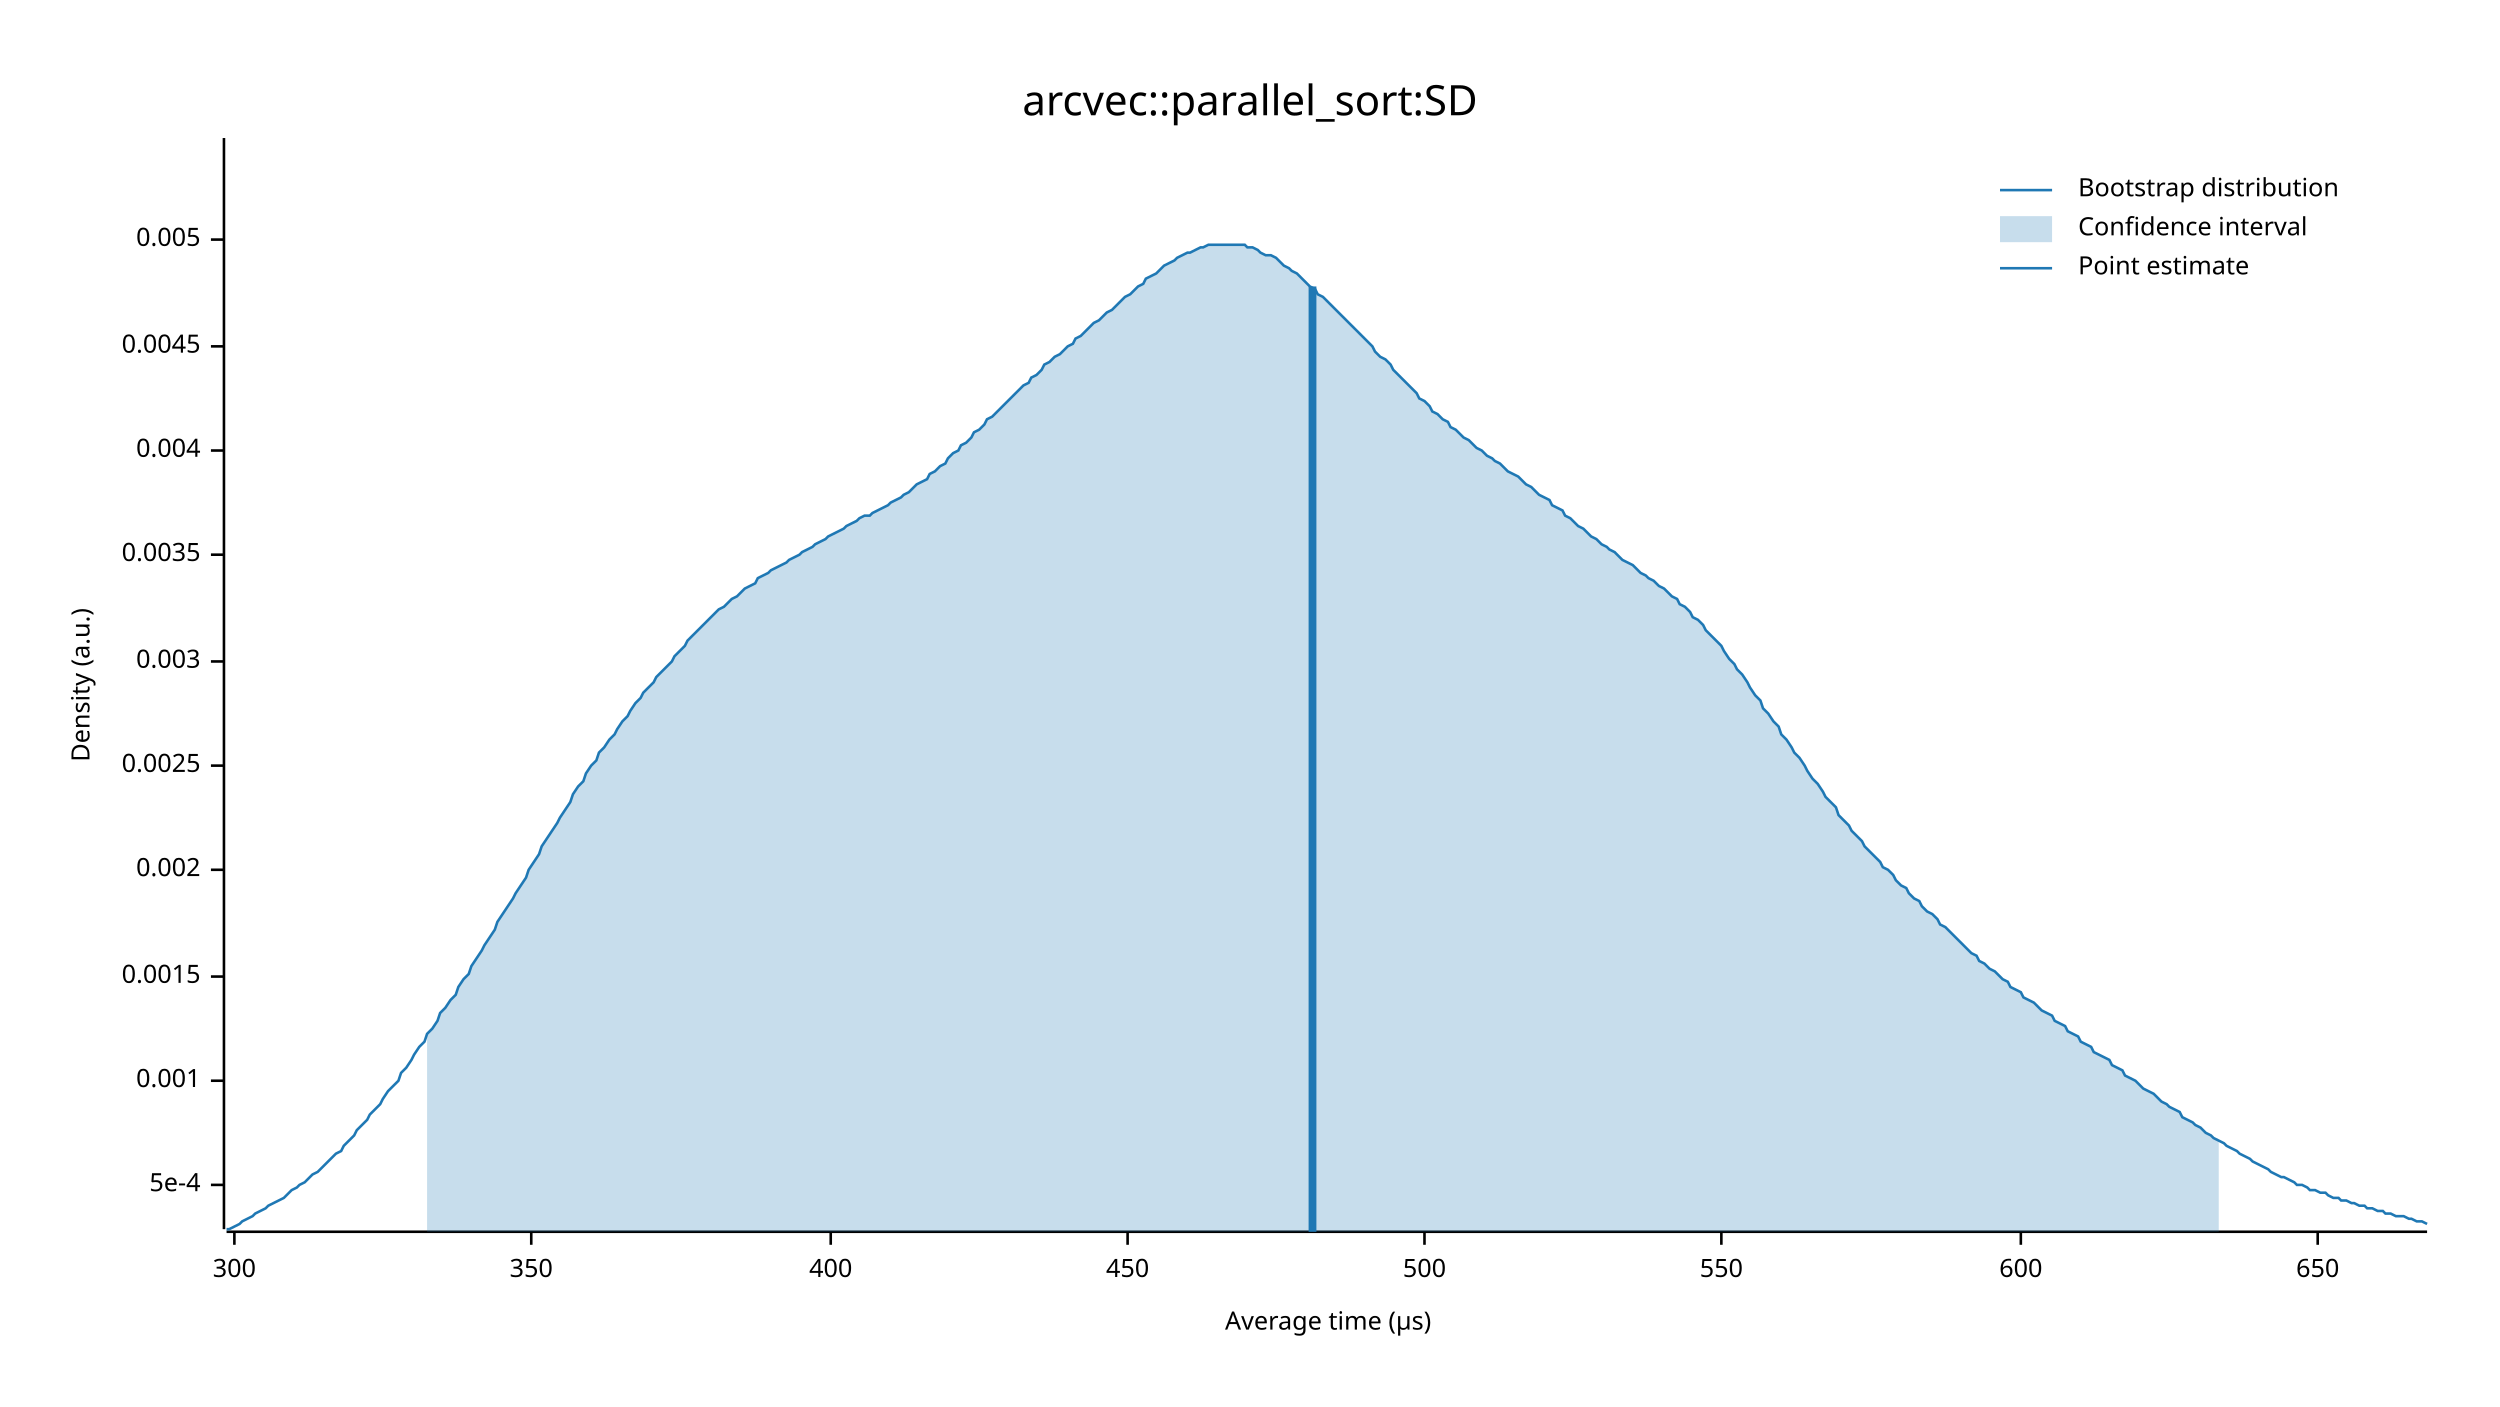
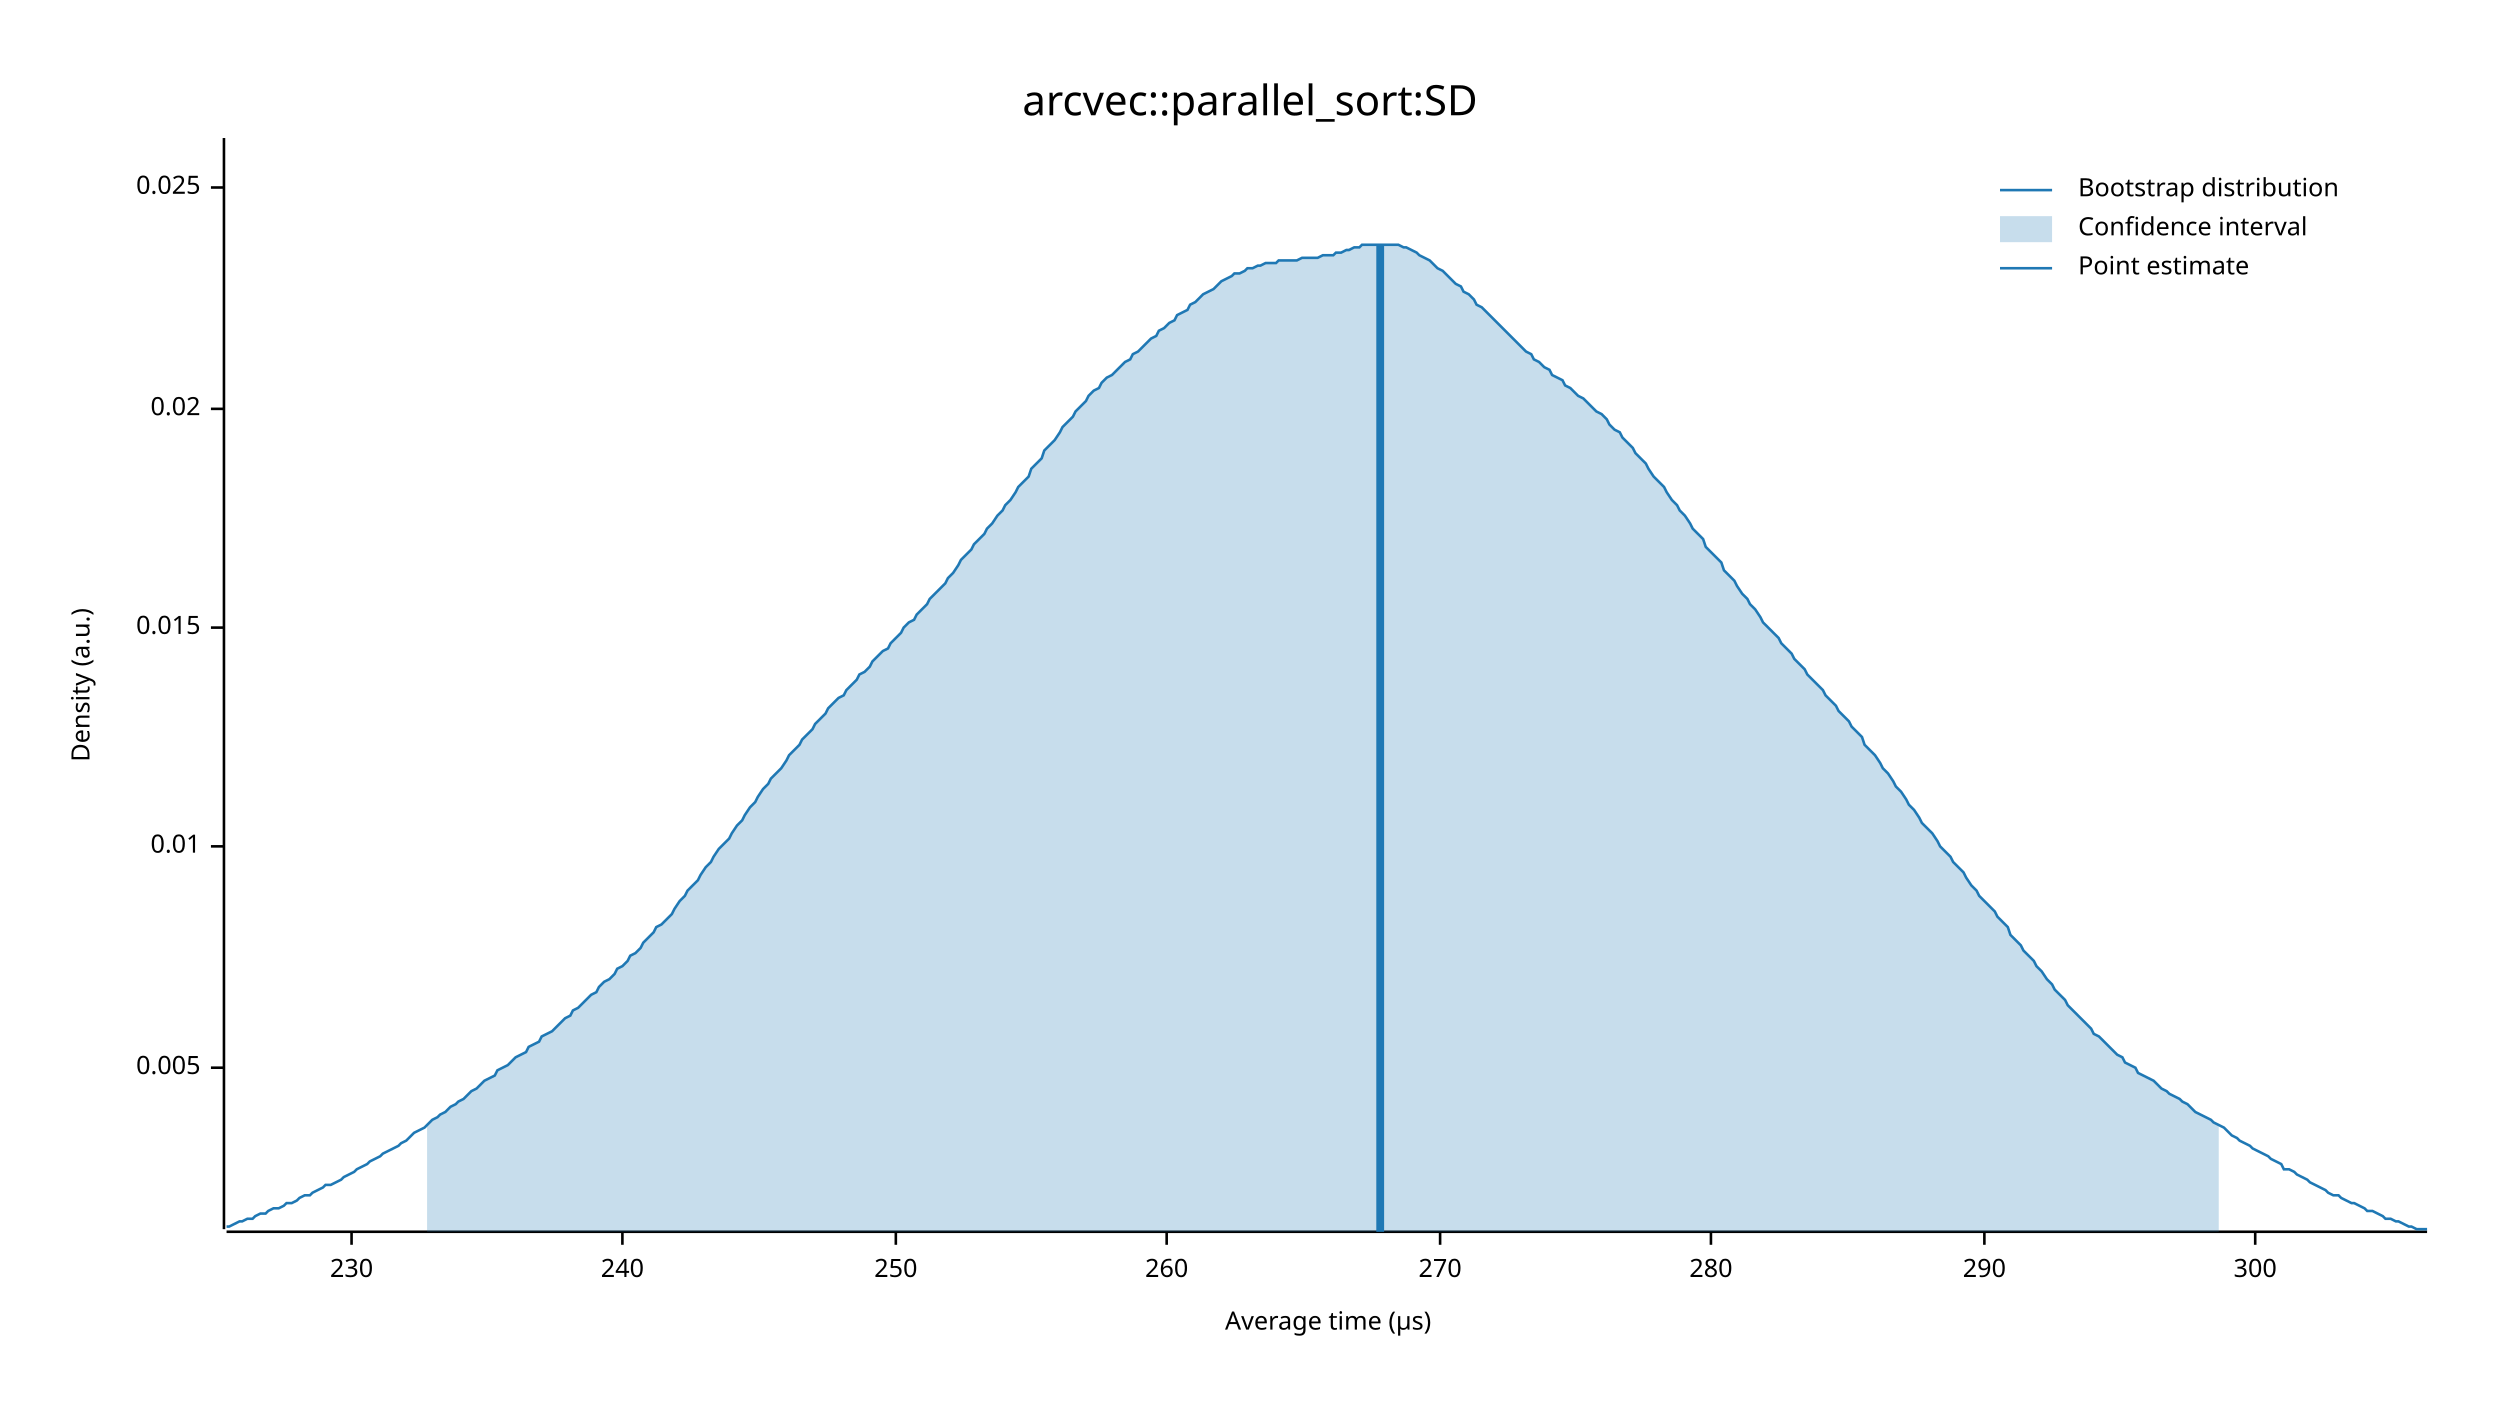
<svg xmlns="http://www.w3.org/2000/svg" width="960" height="540" viewBox="0 0 960 540">
  <text x="480" y="32" dy="0.76em" text-anchor="middle" font-family="sans-serif" font-size="16.129" opacity="1" fill="#000000">
arcvec::parallel_sort:SD
</text>
  <text x="27" y="263" dy="0.76em" text-anchor="middle" font-family="sans-serif" font-size="9.677" opacity="1" fill="#000000" transform="rotate(270, 27, 263)">
Density (a.u.)
</text>
  <text x="510" y="513" dy="-0.5ex" text-anchor="middle" font-family="sans-serif" font-size="9.677" opacity="1" fill="#000000">
Average time (µs)
</text>
  <polyline fill="none" opacity="1" stroke="#000000" stroke-width="1" points="86,53 86,472 " />
-   <text x="77" y="455" dy="0.5ex" text-anchor="end" font-family="sans-serif" font-size="9.677" opacity="1" fill="#000000">
- 5e-4
- </text>
-   <polyline fill="none" opacity="1" stroke="#000000" stroke-width="1" points="81,455 86,455 " />
-   <text x="77" y="415" dy="0.5ex" text-anchor="end" font-family="sans-serif" font-size="9.677" opacity="1" fill="#000000">
- 0.001
- </text>
-   <polyline fill="none" opacity="1" stroke="#000000" stroke-width="1" points="81,415 86,415 " />
-   <text x="77" y="375" dy="0.5ex" text-anchor="end" font-family="sans-serif" font-size="9.677" opacity="1" fill="#000000">
- 0.0015
- </text>
-   <polyline fill="none" opacity="1" stroke="#000000" stroke-width="1" points="81,375 86,375 " />
-   <text x="77" y="334" dy="0.5ex" text-anchor="end" font-family="sans-serif" font-size="9.677" opacity="1" fill="#000000">
- 0.002
- </text>
-   <polyline fill="none" opacity="1" stroke="#000000" stroke-width="1" points="81,334 86,334 " />
-   <text x="77" y="294" dy="0.5ex" text-anchor="end" font-family="sans-serif" font-size="9.677" opacity="1" fill="#000000">
- 0.0025
- </text>
-   <polyline fill="none" opacity="1" stroke="#000000" stroke-width="1" points="81,294 86,294 " />
-   <text x="77" y="254" dy="0.5ex" text-anchor="end" font-family="sans-serif" font-size="9.677" opacity="1" fill="#000000">
- 0.003
- </text>
-   <polyline fill="none" opacity="1" stroke="#000000" stroke-width="1" points="81,254 86,254 " />
-   <text x="77" y="213" dy="0.5ex" text-anchor="end" font-family="sans-serif" font-size="9.677" opacity="1" fill="#000000">
- 0.0035
- </text>
-   <polyline fill="none" opacity="1" stroke="#000000" stroke-width="1" points="81,213 86,213 " />
-   <text x="77" y="173" dy="0.5ex" text-anchor="end" font-family="sans-serif" font-size="9.677" opacity="1" fill="#000000">
- 0.004
- </text>
-   <polyline fill="none" opacity="1" stroke="#000000" stroke-width="1" points="81,173 86,173 " />
-   <text x="77" y="133" dy="0.5ex" text-anchor="end" font-family="sans-serif" font-size="9.677" opacity="1" fill="#000000">
- 0.0045
- </text>
-   <polyline fill="none" opacity="1" stroke="#000000" stroke-width="1" points="81,133 86,133 " />
-   <text x="77" y="92" dy="0.5ex" text-anchor="end" font-family="sans-serif" font-size="9.677" opacity="1" fill="#000000">
+   <text x="77" y="410" dy="0.5ex" text-anchor="end" font-family="sans-serif" font-size="9.677" opacity="1" fill="#000000">
0.005
</text>
-   <polyline fill="none" opacity="1" stroke="#000000" stroke-width="1" points="81,92 86,92 " />
+   <polyline fill="none" opacity="1" stroke="#000000" stroke-width="1" points="81,410 86,410 " />
+   <text x="77" y="325" dy="0.5ex" text-anchor="end" font-family="sans-serif" font-size="9.677" opacity="1" fill="#000000">
+ 0.01
+ </text>
+   <polyline fill="none" opacity="1" stroke="#000000" stroke-width="1" points="81,325 86,325 " />
+   <text x="77" y="241" dy="0.5ex" text-anchor="end" font-family="sans-serif" font-size="9.677" opacity="1" fill="#000000">
+ 0.015
+ </text>
+   <polyline fill="none" opacity="1" stroke="#000000" stroke-width="1" points="81,241 86,241 " />
+   <text x="77" y="157" dy="0.5ex" text-anchor="end" font-family="sans-serif" font-size="9.677" opacity="1" fill="#000000">
+ 0.02
+ </text>
+   <polyline fill="none" opacity="1" stroke="#000000" stroke-width="1" points="81,157 86,157 " />
+   <text x="77" y="72" dy="0.5ex" text-anchor="end" font-family="sans-serif" font-size="9.677" opacity="1" fill="#000000">
+ 0.025
+ </text>
+   <polyline fill="none" opacity="1" stroke="#000000" stroke-width="1" points="81,72 86,72 " />
  <polyline fill="none" opacity="1" stroke="#000000" stroke-width="1" points="87,473 932,473 " />
-   <text x="90" y="483" dy="0.76em" text-anchor="middle" font-family="sans-serif" font-size="9.677" opacity="1" fill="#000000">
+   <text x="135" y="483" dy="0.76em" text-anchor="middle" font-family="sans-serif" font-size="9.677" opacity="1" fill="#000000">
+ 230
+ </text>
+   <polyline fill="none" opacity="1" stroke="#000000" stroke-width="1" points="135,473 135,478 " />
+   <text x="239" y="483" dy="0.76em" text-anchor="middle" font-family="sans-serif" font-size="9.677" opacity="1" fill="#000000">
+ 240
+ </text>
+   <polyline fill="none" opacity="1" stroke="#000000" stroke-width="1" points="239,473 239,478 " />
+   <text x="344" y="483" dy="0.76em" text-anchor="middle" font-family="sans-serif" font-size="9.677" opacity="1" fill="#000000">
+ 250
+ </text>
+   <polyline fill="none" opacity="1" stroke="#000000" stroke-width="1" points="344,473 344,478 " />
+   <text x="448" y="483" dy="0.76em" text-anchor="middle" font-family="sans-serif" font-size="9.677" opacity="1" fill="#000000">
+ 260
+ </text>
+   <polyline fill="none" opacity="1" stroke="#000000" stroke-width="1" points="448,473 448,478 " />
+   <text x="553" y="483" dy="0.76em" text-anchor="middle" font-family="sans-serif" font-size="9.677" opacity="1" fill="#000000">
+ 270
+ </text>
+   <polyline fill="none" opacity="1" stroke="#000000" stroke-width="1" points="553,473 553,478 " />
+   <text x="657" y="483" dy="0.76em" text-anchor="middle" font-family="sans-serif" font-size="9.677" opacity="1" fill="#000000">
+ 280
+ </text>
+   <polyline fill="none" opacity="1" stroke="#000000" stroke-width="1" points="657,473 657,478 " />
+   <text x="762" y="483" dy="0.76em" text-anchor="middle" font-family="sans-serif" font-size="9.677" opacity="1" fill="#000000">
+ 290
+ </text>
+   <polyline fill="none" opacity="1" stroke="#000000" stroke-width="1" points="762,473 762,478 " />
+   <text x="866" y="483" dy="0.76em" text-anchor="middle" font-family="sans-serif" font-size="9.677" opacity="1" fill="#000000">
300
</text>
-   <polyline fill="none" opacity="1" stroke="#000000" stroke-width="1" points="90,473 90,478 " />
-   <text x="204" y="483" dy="0.76em" text-anchor="middle" font-family="sans-serif" font-size="9.677" opacity="1" fill="#000000">
- 350
- </text>
-   <polyline fill="none" opacity="1" stroke="#000000" stroke-width="1" points="204,473 204,478 " />
-   <text x="319" y="483" dy="0.76em" text-anchor="middle" font-family="sans-serif" font-size="9.677" opacity="1" fill="#000000">
- 400
- </text>
-   <polyline fill="none" opacity="1" stroke="#000000" stroke-width="1" points="319,473 319,478 " />
-   <text x="433" y="483" dy="0.76em" text-anchor="middle" font-family="sans-serif" font-size="9.677" opacity="1" fill="#000000">
- 450
- </text>
-   <polyline fill="none" opacity="1" stroke="#000000" stroke-width="1" points="433,473 433,478 " />
-   <text x="547" y="483" dy="0.76em" text-anchor="middle" font-family="sans-serif" font-size="9.677" opacity="1" fill="#000000">
- 500
- </text>
-   <polyline fill="none" opacity="1" stroke="#000000" stroke-width="1" points="547,473 547,478 " />
-   <text x="661" y="483" dy="0.76em" text-anchor="middle" font-family="sans-serif" font-size="9.677" opacity="1" fill="#000000">
- 550
- </text>
-   <polyline fill="none" opacity="1" stroke="#000000" stroke-width="1" points="661,473 661,478 " />
-   <text x="776" y="483" dy="0.76em" text-anchor="middle" font-family="sans-serif" font-size="9.677" opacity="1" fill="#000000">
- 600
- </text>
-   <polyline fill="none" opacity="1" stroke="#000000" stroke-width="1" points="776,473 776,478 " />
-   <text x="890" y="483" dy="0.76em" text-anchor="middle" font-family="sans-serif" font-size="9.677" opacity="1" fill="#000000">
- 650
- </text>
-   <polyline fill="none" opacity="1" stroke="#000000" stroke-width="1" points="890,473 890,478 " />
-   <polyline fill="none" opacity="1" stroke="#1F78B4" stroke-width="1" points="87,472 88,472 90,471 92,470 93,469 95,468 97,467 98,466 100,465 102,464 103,463 105,462 107,461 109,460 110,459 112,457 114,456 115,455 117,454 119,452 120,451 122,450 124,448 125,447 127,445 129,443 131,442 132,440 134,438 136,436 137,434 139,432 141,430 142,428 144,426 146,424 147,422 149,419 151,417 153,415 154,412 156,410 158,407 159,405 161,402 163,400 164,397 166,395 168,392 169,389 171,387 173,384 175,382 176,379 178,376 180,374 181,371 183,368 185,365 186,363 188,360 190,357 191,354 193,351 195,348 197,345 198,343 200,340 202,337 203,334 205,331 207,328 208,325 210,322 212,319 214,316 215,314 217,311 219,308 220,305 222,302 224,300 225,297 227,294 229,292 230,289 232,287 234,284 236,282 237,280 239,277 241,275 242,273 244,270 246,268 247,266 249,264 251,262 252,260 254,258 256,256 258,254 259,252 261,250 263,248 264,246 266,244 268,242 269,241 271,239 273,237 274,236 276,234 278,233 280,231 281,230 283,229 285,227 286,226 288,225 290,224 291,222 293,221 295,220 296,219 298,218 300,217 302,216 303,215 305,214 307,213 308,212 310,211 312,210 313,209 315,208 317,207 318,206 320,205 322,204 324,203 325,202 327,201 329,200 330,199 332,198 334,198 335,197 337,196 339,195 341,194 342,193 344,192 346,191 347,190 349,189 351,187 352,186 354,185 356,184 357,182 359,181 361,179 363,178 364,176 366,174 368,173 369,171 371,170 373,168 374,166 376,165 378,163 379,161 381,160 383,158 385,156 386,155 388,153 390,151 391,150 393,148 395,147 396,145 398,144 400,142 401,140 403,139 405,137 407,136 408,135 410,133 412,132 413,130 415,129 417,127 418,126 420,124 422,123 423,122 425,120 427,119 429,117 430,116 432,114 434,113 435,112 437,110 439,109 440,107 442,106 444,105 445,104 447,102 449,101 451,100 452,99 454,98 456,97 457,97 459,96 461,95 462,95 464,94 466,94 468,94 469,94 471,94 473,94 474,94 476,94 478,94 479,95 481,95 483,96 484,97 486,98 488,98 490,99 491,100 493,102 495,103 496,104 498,105 500,107 501,108 503,110 505,111 506,113 508,114 510,116 512,118 513,119 515,121 517,123 518,124 520,126 522,128 523,129 525,131 527,133 528,135 530,137 532,138 534,140 535,142 537,144 539,146 540,147 542,149 544,151 545,153 547,154 549,156 550,158 552,159 554,161 556,162 557,164 559,165 561,167 562,168 564,169 566,171 567,172 569,173 571,175 573,176 574,177 576,178 578,180 579,181 581,182 583,183 584,184 586,186 588,187 589,188 591,190 593,191 595,192 596,194 598,195 600,196 601,198 603,199 605,201 606,202 608,203 610,205 611,206 613,207 615,209 617,210 618,211 620,212 622,214 623,215 625,216 627,217 628,218 630,220 632,221 633,222 635,223 637,225 639,226 640,227 642,229 644,230 645,232 647,233 649,235 650,237 652,238 654,240 655,242 657,244 659,246 661,248 662,250 664,253 666,255 667,257 669,259 671,262 672,264 674,267 676,269 677,272 679,274 681,277 683,279 684,282 686,284 688,287 689,289 691,291 693,294 694,296 696,299 698,301 700,304 701,306 703,308 705,310 706,313 708,315 710,317 711,319 713,321 715,323 716,325 718,327 720,329 722,331 723,333 725,334 727,336 728,338 730,340 732,341 733,343 735,345 737,346 738,348 740,350 742,351 744,353 745,355 747,356 749,358 750,359 752,361 754,363 755,364 757,366 759,367 760,369 762,370 764,372 766,373 767,374 769,376 771,377 772,379 774,380 776,381 777,383 779,384 781,385 782,386 784,388 786,389 788,390 789,392 791,393 793,394 794,396 796,397 798,398 799,400 801,401 803,402 804,404 806,405 808,406 810,407 811,409 813,410 815,411 816,413 818,414 820,415 821,416 823,418 825,419 827,420 828,421 830,423 832,424 833,425 835,426 837,427 838,429 840,430 842,431 843,432 845,433 847,435 849,436 850,437 852,438 854,439 855,440 857,441 859,442 860,443 862,444 864,445 865,446 867,447 869,448 871,449 872,450 874,451 876,452 877,452 879,453 881,454 882,455 884,455 886,456 887,457 889,457 891,458 893,458 894,459 896,460 898,460 899,461 901,461 903,462 904,462 906,463 908,463 909,464 911,464 913,465 915,465 916,466 918,466 920,467 921,467 923,467 925,468 926,468 928,469 930,469 932,470 " />
-   <polygon opacity="0.25" fill="#1F78B4" points="164,397 166,395 168,392 169,389 171,387 173,384 175,382 176,379 178,376 180,374 181,371 183,368 185,365 186,363 188,360 190,357 191,354 193,351 195,348 197,345 198,343 200,340 202,337 203,334 205,331 207,328 208,325 210,322 212,319 214,316 215,314 217,311 219,308 220,305 222,302 224,300 225,297 227,294 229,292 230,289 232,287 234,284 236,282 237,280 239,277 241,275 242,273 244,270 246,268 247,266 249,264 251,262 252,260 254,258 256,256 258,254 259,252 261,250 263,248 264,246 266,244 268,242 269,241 271,239 273,237 274,236 276,234 278,233 280,231 281,230 283,229 285,227 286,226 288,225 290,224 291,222 293,221 295,220 296,219 298,218 300,217 302,216 303,215 305,214 307,213 308,212 310,211 312,210 313,209 315,208 317,207 318,206 320,205 322,204 324,203 325,202 327,201 329,200 330,199 332,198 334,198 335,197 337,196 339,195 341,194 342,193 344,192 346,191 347,190 349,189 351,187 352,186 354,185 356,184 357,182 359,181 361,179 363,178 364,176 366,174 368,173 369,171 371,170 373,168 374,166 376,165 378,163 379,161 381,160 383,158 385,156 386,155 388,153 390,151 391,150 393,148 395,147 396,145 398,144 400,142 401,140 403,139 405,137 407,136 408,135 410,133 412,132 413,130 415,129 417,127 418,126 420,124 422,123 423,122 425,120 427,119 429,117 430,116 432,114 434,113 435,112 437,110 439,109 440,107 442,106 444,105 445,104 447,102 449,101 451,100 452,99 454,98 456,97 457,97 459,96 461,95 462,95 464,94 466,94 468,94 469,94 471,94 473,94 474,94 476,94 478,94 479,95 481,95 483,96 484,97 486,98 488,98 490,99 491,100 493,102 495,103 496,104 498,105 500,107 501,108 503,110 505,111 506,113 508,114 510,116 512,118 513,119 515,121 517,123 518,124 520,126 522,128 523,129 525,131 527,133 528,135 530,137 532,138 534,140 535,142 537,144 539,146 540,147 542,149 544,151 545,153 547,154 549,156 550,158 552,159 554,161 556,162 557,164 559,165 561,167 562,168 564,169 566,171 567,172 569,173 571,175 573,176 574,177 576,178 578,180 579,181 581,182 583,183 584,184 586,186 588,187 589,188 591,190 593,191 595,192 596,194 598,195 600,196 601,198 603,199 605,201 606,202 608,203 610,205 611,206 613,207 615,209 617,210 618,211 620,212 622,214 623,215 625,216 627,217 628,218 630,220 632,221 633,222 635,223 637,225 639,226 640,227 642,229 644,230 645,232 647,233 649,235 650,237 652,238 654,240 655,242 657,244 659,246 661,248 662,250 664,253 666,255 667,257 669,259 671,262 672,264 674,267 676,269 677,272 679,274 681,277 683,279 684,282 686,284 688,287 689,289 691,291 693,294 694,296 696,299 698,301 700,304 701,306 703,308 705,310 706,313 708,315 710,317 711,319 713,321 715,323 716,325 718,327 720,329 722,331 723,333 725,334 727,336 728,338 730,340 732,341 733,343 735,345 737,346 738,348 740,350 742,351 744,353 745,355 747,356 749,358 750,359 752,361 754,363 755,364 757,366 759,367 760,369 762,370 764,372 766,373 767,374 769,376 771,377 772,379 774,380 776,381 777,383 779,384 781,385 782,386 784,388 786,389 788,390 789,392 791,393 793,394 794,396 796,397 798,398 799,400 801,401 803,402 804,404 806,405 808,406 810,407 811,409 813,410 815,411 816,413 818,414 820,415 821,416 823,418 825,419 827,420 828,421 830,423 832,424 833,425 835,426 837,427 838,429 840,430 842,431 843,432 845,433 847,435 849,436 850,437 852,438 852,473 164,473 " />
-   <polyline fill="none" opacity="1" stroke="#1F78B4" stroke-width="3" points="504,473 504,110 " />
+   <polyline fill="none" opacity="1" stroke="#000000" stroke-width="1" points="866,473 866,478 " />
+   <polyline fill="none" opacity="1" stroke="#1F78B4" stroke-width="1" points="87,471 88,471 90,470 92,469 93,469 95,468 97,468 98,467 100,466 102,466 103,465 105,464 107,464 109,463 110,462 112,462 114,461 115,460 117,459 119,459 120,458 122,457 124,456 125,455 127,455 129,454 131,453 132,452 134,451 136,450 137,449 139,448 141,447 142,446 144,445 146,444 147,443 149,442 151,441 153,440 154,439 156,438 158,436 159,435 161,434 163,433 164,432 166,430 168,429 169,428 171,427 173,425 175,424 176,423 178,422 180,420 181,419 183,418 185,416 186,415 188,414 190,413 191,411 193,410 195,409 197,407 198,406 200,405 202,404 203,402 205,401 207,400 208,398 210,397 212,396 214,394 215,393 217,391 219,390 220,388 222,387 224,385 225,384 227,382 229,381 230,379 232,377 234,376 236,374 237,372 239,371 241,369 242,367 244,366 246,364 247,362 249,360 251,358 252,356 254,355 256,353 258,351 259,349 261,346 263,344 264,342 266,340 268,338 269,336 271,333 273,331 274,329 276,326 278,324 280,322 281,320 283,317 285,315 286,313 288,310 290,308 291,306 293,303 295,301 296,299 298,297 300,295 302,292 303,290 305,288 307,286 308,284 310,282 312,280 313,278 315,276 317,274 318,272 320,270 322,268 324,267 325,265 327,263 329,261 330,259 332,258 334,256 335,254 337,252 339,250 341,249 342,247 344,245 346,243 347,241 349,239 351,238 352,236 354,234 356,232 357,230 359,228 361,226 363,224 364,222 366,220 368,217 369,215 371,213 373,211 374,209 376,207 378,205 379,203 381,201 383,198 385,196 386,194 388,192 390,189 391,187 393,185 395,183 396,180 398,178 400,176 401,173 403,171 405,169 407,166 408,164 410,162 412,160 413,158 415,156 417,154 418,152 420,150 422,149 423,147 425,145 427,144 429,142 430,141 432,139 434,138 435,136 437,135 439,133 440,132 442,130 444,129 445,127 447,126 449,124 451,123 452,121 454,120 456,119 457,117 459,116 461,114 462,113 464,112 466,111 468,109 469,108 471,107 473,106 474,105 476,105 478,104 479,103 481,103 483,102 484,102 486,101 488,101 490,101 491,100 493,100 495,100 496,100 498,100 500,99 501,99 503,99 505,99 506,99 508,98 510,98 512,98 513,97 515,97 517,96 518,96 520,95 522,95 523,94 525,94 527,94 528,94 530,94 532,94 534,94 535,94 537,94 539,95 540,95 542,96 544,97 545,98 547,99 549,100 550,101 552,103 554,104 556,106 557,107 559,109 561,110 562,112 564,113 566,115 567,117 569,118 571,120 573,122 574,123 576,125 578,127 579,128 581,130 583,132 584,133 586,135 588,136 589,138 591,139 593,141 595,142 596,144 598,145 600,146 601,148 603,149 605,151 606,152 608,153 610,155 611,156 613,158 615,159 617,161 618,163 620,165 622,166 623,168 625,170 627,172 628,174 630,176 632,178 633,180 635,183 637,185 639,187 640,189 642,192 644,194 645,196 647,198 649,201 650,203 652,205 654,207 655,210 657,212 659,214 661,216 662,219 664,221 666,223 667,225 669,228 671,230 672,232 674,234 676,237 677,239 679,241 681,243 683,245 684,247 686,249 688,251 689,253 691,255 693,257 694,259 696,261 698,263 700,265 701,267 703,269 705,271 706,273 708,275 710,277 711,279 713,281 715,283 716,286 718,288 720,290 722,293 723,295 725,297 727,300 728,302 730,304 732,307 733,309 735,311 737,314 738,316 740,318 742,320 744,323 745,325 747,327 749,329 750,331 752,333 754,335 755,337 757,340 759,342 760,344 762,346 764,348 766,350 767,352 769,354 771,356 772,359 774,361 776,363 777,365 779,367 781,369 782,371 784,373 786,376 788,378 789,380 791,382 793,384 794,386 796,388 798,390 799,391 801,393 803,395 804,397 806,398 808,400 810,402 811,403 813,405 815,406 816,408 818,409 820,410 821,412 823,413 825,414 827,415 828,416 830,418 832,419 833,420 835,421 837,422 838,423 840,424 842,426 843,427 845,428 847,429 849,430 850,431 852,432 854,433 855,434 857,436 859,437 860,438 862,439 864,440 865,441 867,442 869,443 871,444 872,445 874,446 876,447 877,449 879,449 881,450 882,451 884,452 886,453 887,454 889,455 891,456 893,457 894,458 896,459 898,459 899,460 901,461 903,462 904,462 906,463 908,464 909,465 911,465 913,466 915,467 916,468 918,468 920,469 921,469 923,470 925,471 926,471 928,472 930,472 932,472 " />
+   <polygon opacity="0.25" fill="#1F78B4" points="164,432 166,430 168,429 169,428 171,427 173,425 175,424 176,423 178,422 180,420 181,419 183,418 185,416 186,415 188,414 190,413 191,411 193,410 195,409 197,407 198,406 200,405 202,404 203,402 205,401 207,400 208,398 210,397 212,396 214,394 215,393 217,391 219,390 220,388 222,387 224,385 225,384 227,382 229,381 230,379 232,377 234,376 236,374 237,372 239,371 241,369 242,367 244,366 246,364 247,362 249,360 251,358 252,356 254,355 256,353 258,351 259,349 261,346 263,344 264,342 266,340 268,338 269,336 271,333 273,331 274,329 276,326 278,324 280,322 281,320 283,317 285,315 286,313 288,310 290,308 291,306 293,303 295,301 296,299 298,297 300,295 302,292 303,290 305,288 307,286 308,284 310,282 312,280 313,278 315,276 317,274 318,272 320,270 322,268 324,267 325,265 327,263 329,261 330,259 332,258 334,256 335,254 337,252 339,250 341,249 342,247 344,245 346,243 347,241 349,239 351,238 352,236 354,234 356,232 357,230 359,228 361,226 363,224 364,222 366,220 368,217 369,215 371,213 373,211 374,209 376,207 378,205 379,203 381,201 383,198 385,196 386,194 388,192 390,189 391,187 393,185 395,183 396,180 398,178 400,176 401,173 403,171 405,169 407,166 408,164 410,162 412,160 413,158 415,156 417,154 418,152 420,150 422,149 423,147 425,145 427,144 429,142 430,141 432,139 434,138 435,136 437,135 439,133 440,132 442,130 444,129 445,127 447,126 449,124 451,123 452,121 454,120 456,119 457,117 459,116 461,114 462,113 464,112 466,111 468,109 469,108 471,107 473,106 474,105 476,105 478,104 479,103 481,103 483,102 484,102 486,101 488,101 490,101 491,100 493,100 495,100 496,100 498,100 500,99 501,99 503,99 505,99 506,99 508,98 510,98 512,98 513,97 515,97 517,96 518,96 520,95 522,95 523,94 525,94 527,94 528,94 530,94 532,94 534,94 535,94 537,94 539,95 540,95 542,96 544,97 545,98 547,99 549,100 550,101 552,103 554,104 556,106 557,107 559,109 561,110 562,112 564,113 566,115 567,117 569,118 571,120 573,122 574,123 576,125 578,127 579,128 581,130 583,132 584,133 586,135 588,136 589,138 591,139 593,141 595,142 596,144 598,145 600,146 601,148 603,149 605,151 606,152 608,153 610,155 611,156 613,158 615,159 617,161 618,163 620,165 622,166 623,168 625,170 627,172 628,174 630,176 632,178 633,180 635,183 637,185 639,187 640,189 642,192 644,194 645,196 647,198 649,201 650,203 652,205 654,207 655,210 657,212 659,214 661,216 662,219 664,221 666,223 667,225 669,228 671,230 672,232 674,234 676,237 677,239 679,241 681,243 683,245 684,247 686,249 688,251 689,253 691,255 693,257 694,259 696,261 698,263 700,265 701,267 703,269 705,271 706,273 708,275 710,277 711,279 713,281 715,283 716,286 718,288 720,290 722,293 723,295 725,297 727,300 728,302 730,304 732,307 733,309 735,311 737,314 738,316 740,318 742,320 744,323 745,325 747,327 749,329 750,331 752,333 754,335 755,337 757,340 759,342 760,344 762,346 764,348 766,350 767,352 769,354 771,356 772,359 774,361 776,363 777,365 779,367 781,369 782,371 784,373 786,376 788,378 789,380 791,382 793,384 794,386 796,388 798,390 799,391 801,393 803,395 804,397 806,398 808,400 810,402 811,403 813,405 815,406 816,408 818,409 820,410 821,412 823,413 825,414 827,415 828,416 830,418 832,419 833,420 835,421 837,422 838,423 840,424 842,426 843,427 845,428 847,429 849,430 850,431 852,432 852,473 164,473 " />
+   <polyline fill="none" opacity="1" stroke="#1F78B4" stroke-width="3" points="530,473 530,94 " />
  <text x="798" y="68" dy="0.76em" text-anchor="start" font-family="sans-serif" font-size="9.677" opacity="1" fill="#000000">
Bootstrap distribution
</text>
  <text x="798" y="83" dy="0.76em" text-anchor="start" font-family="sans-serif" font-size="9.677" opacity="1" fill="#000000">
Confidence interval
</text>
  <text x="798" y="98" dy="0.76em" text-anchor="start" font-family="sans-serif" font-size="9.677" opacity="1" fill="#000000">
Point estimate
</text>
  <polyline fill="none" opacity="1" stroke="#1F78B4" stroke-width="1" points="768,73 788,73 " />
  <rect x="768" y="83" width="20" height="10" opacity="0.25" fill="#1F78B4" stroke="none" />
  <polyline fill="none" opacity="1" stroke="#1F78B4" stroke-width="1" points="768,103 788,103 " />
</svg>
